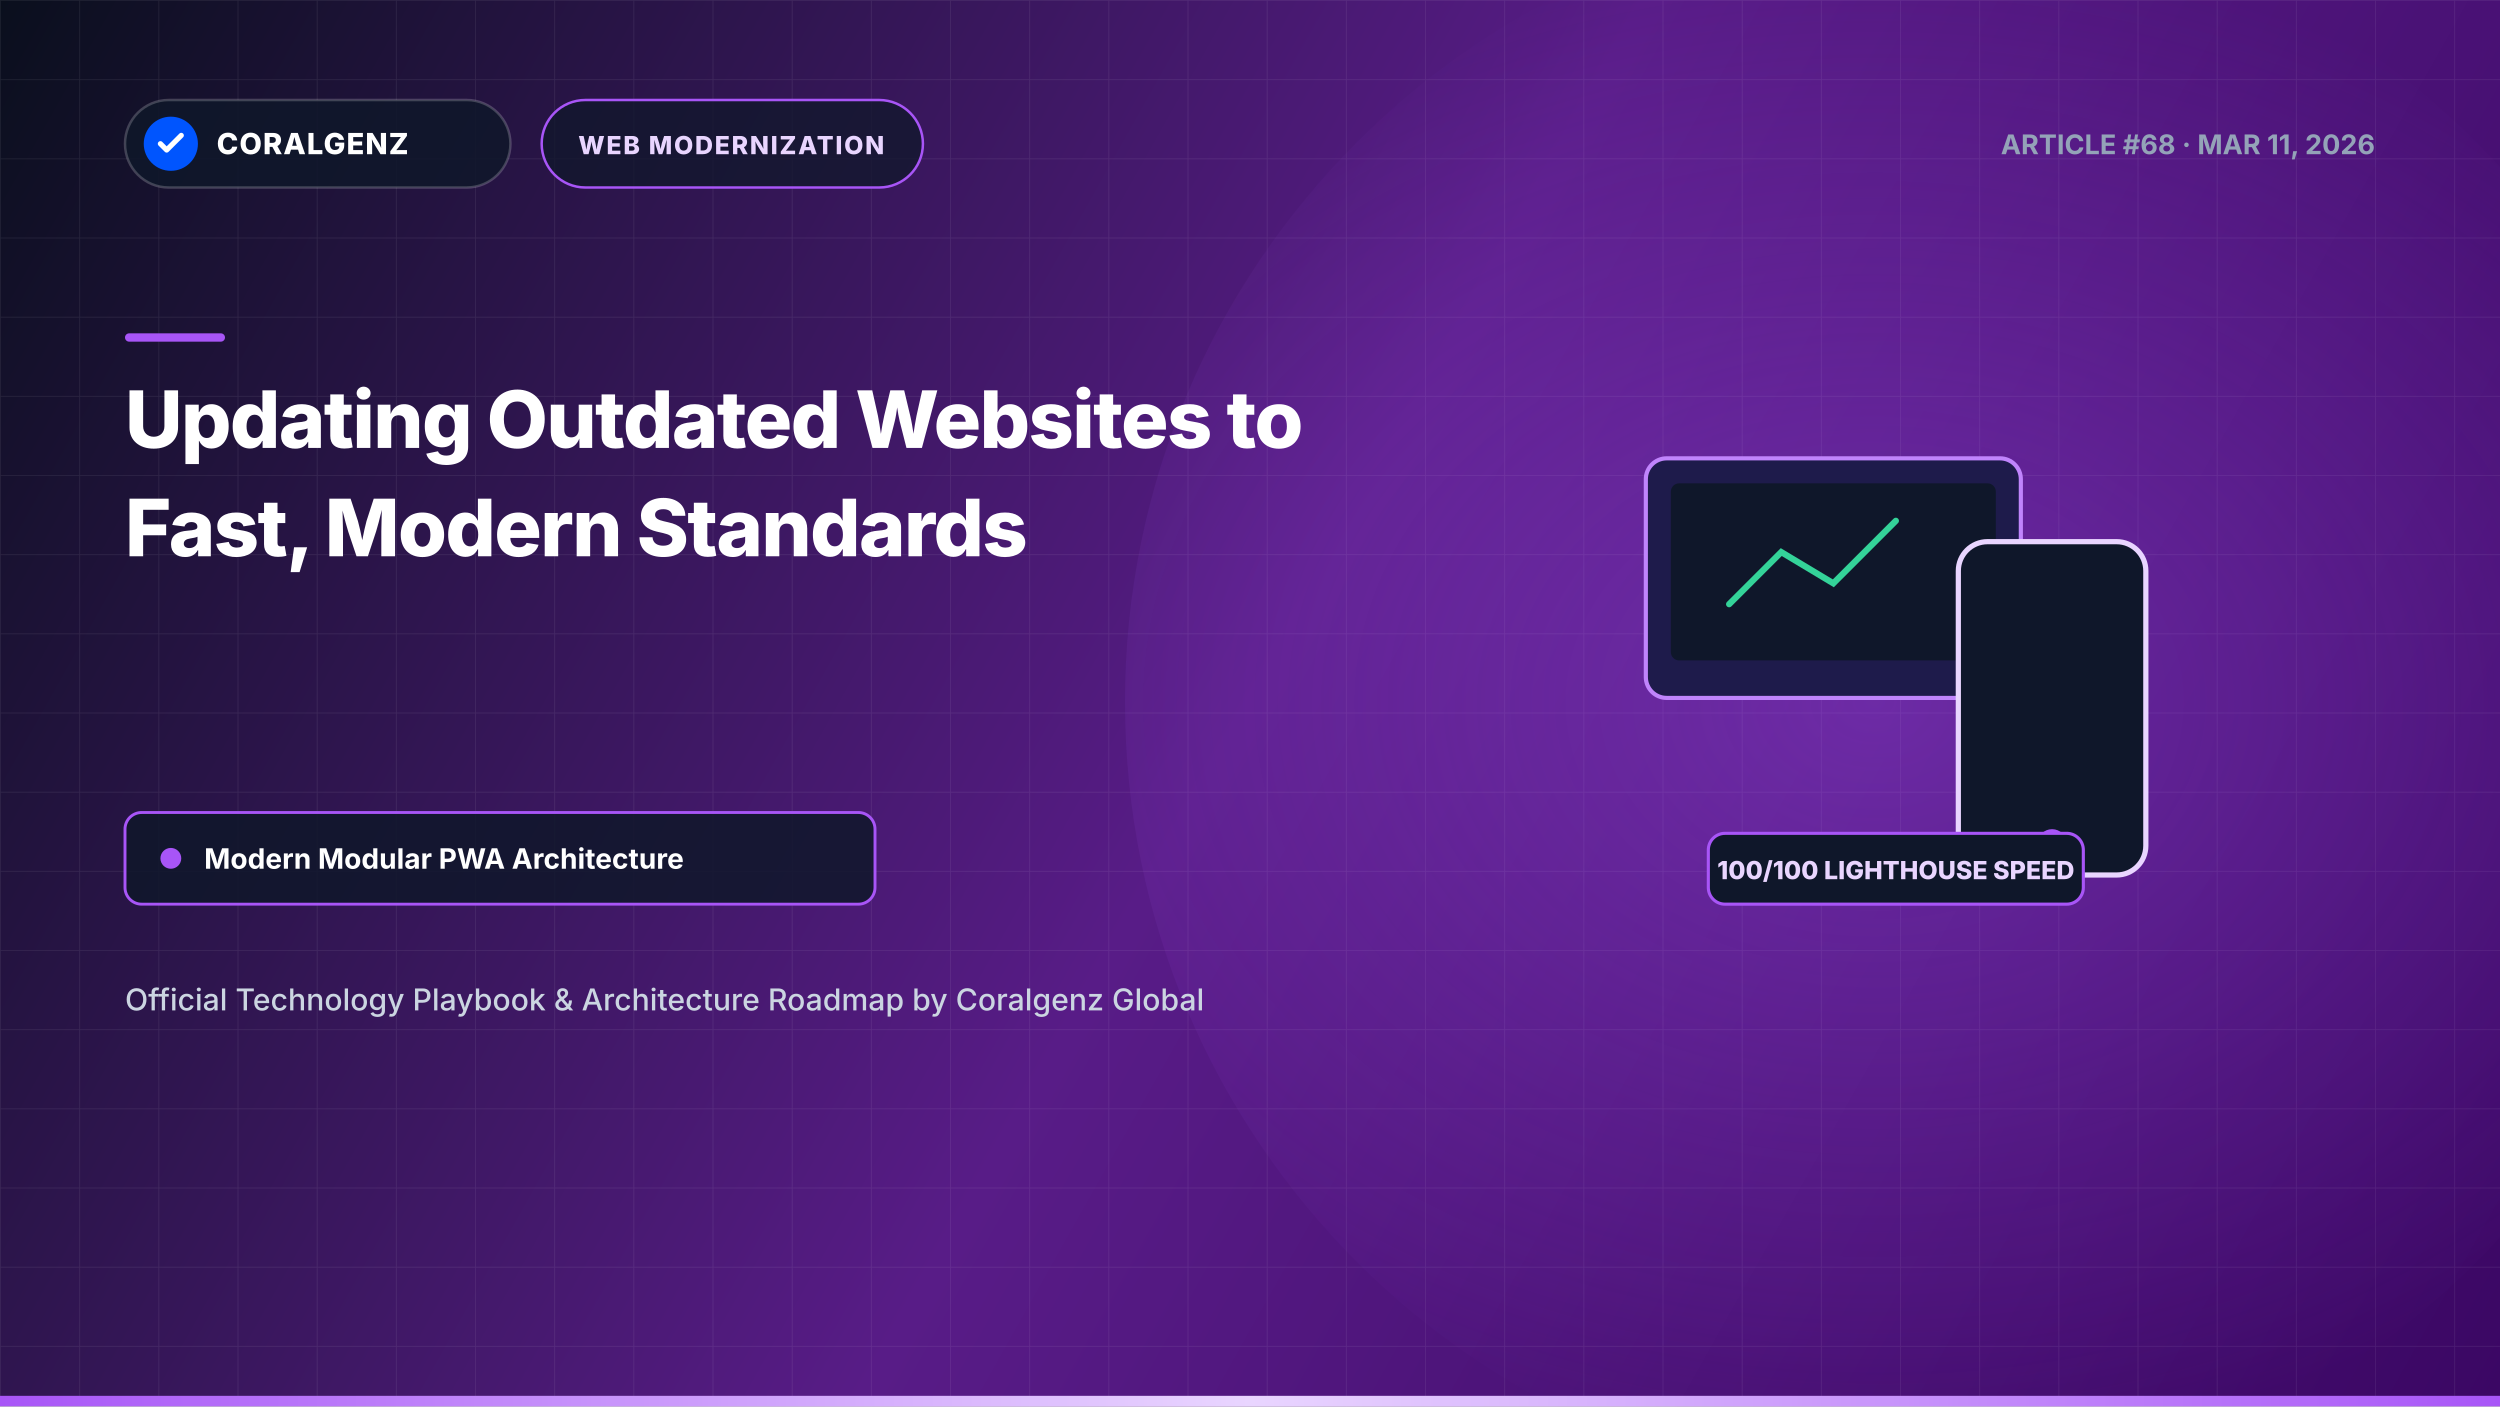
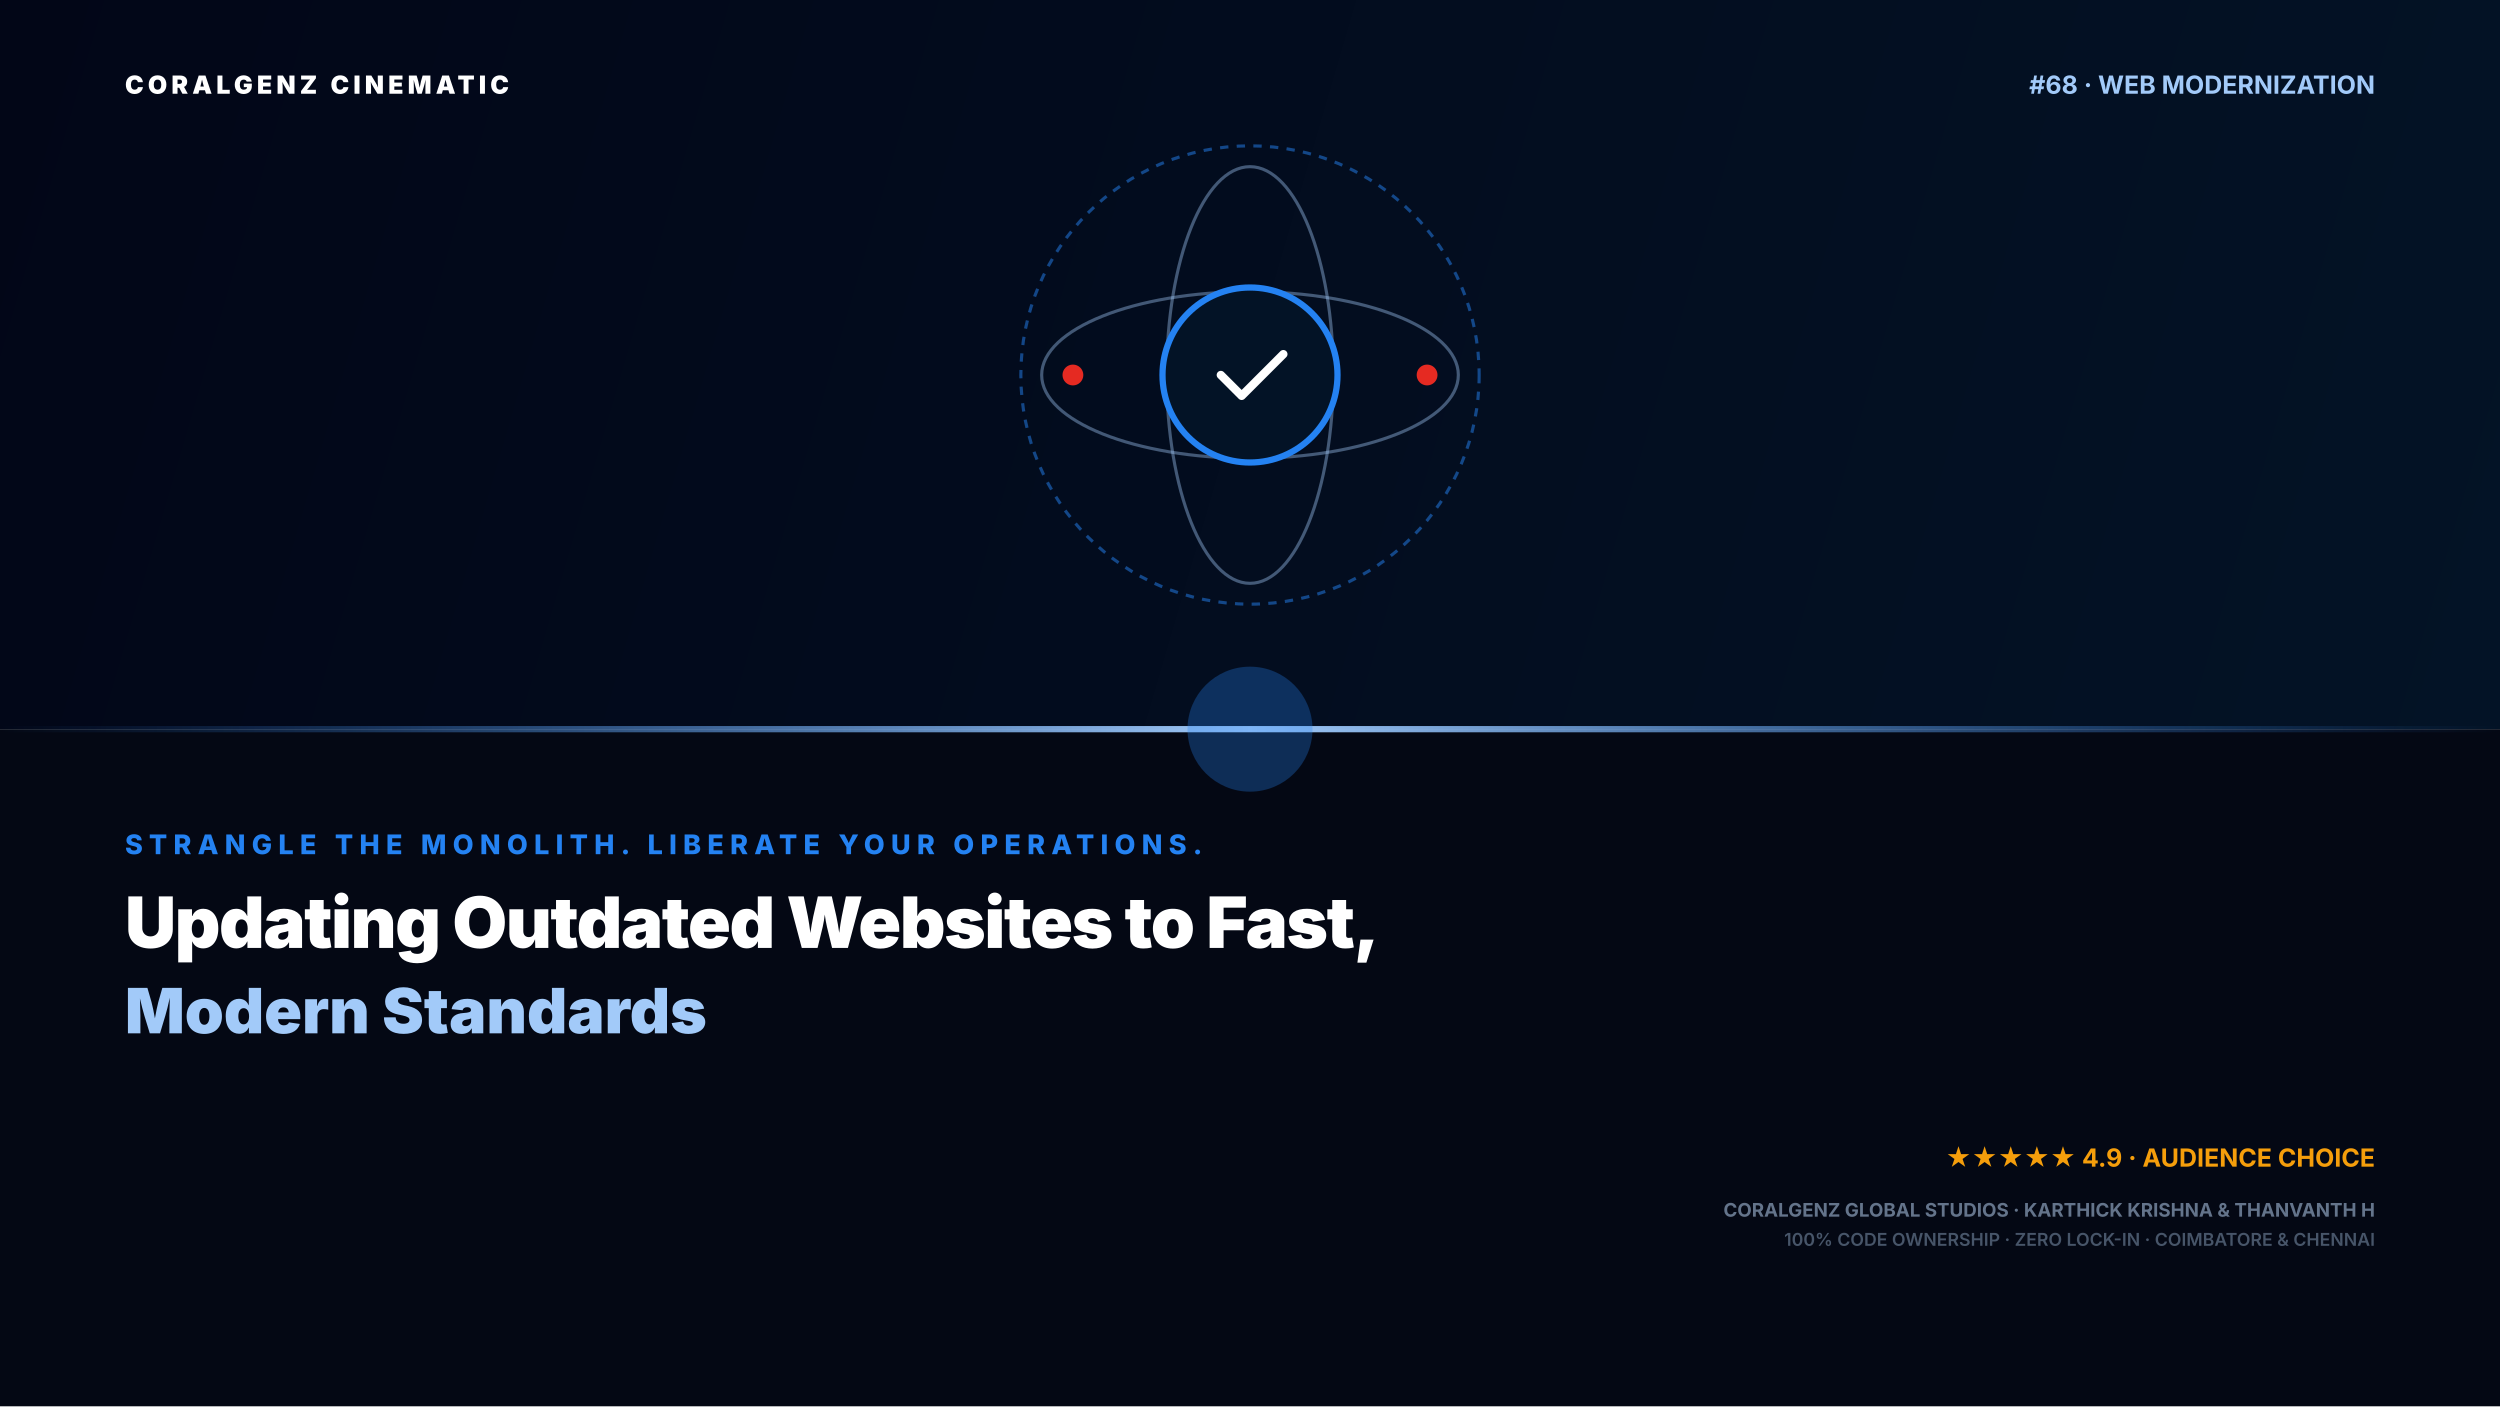
<svg xmlns="http://www.w3.org/2000/svg" width="1200" height="675" viewBox="0 0 1200 675" fill="none">
  <defs>
-     <linearGradient id="bg-68" x1="0" y1="0" x2="1200" y2="675" gradientUnits="userSpaceOnUse">
-       <stop stop-color="#0a0f1d" />
-       <stop offset="0.5" stop-color="#581c87" />
-       <stop offset="1" stop-color="#3b0764" />
+     <linearGradient id="bg-top-68" x1="0" y1="0" x2="1200" y2="350" gradientUnits="userSpaceOnUse">
+       <stop stop-color="#020617" />
+       <stop offset="1" stop-color="#031326" />
    </linearGradient>
-     <radialGradient id="glow-68" cx="0" cy="0" r="1" gradientUnits="userSpaceOnUse" gradientTransform="translate(900 337) rotate(90) scale(360 480)">
-       <stop stop-color="#a855f7" stop-opacity="0.35" />
-       <stop offset="1" stop-color="#a855f7" stop-opacity="0" />
-     </radialGradient>
-     <linearGradient id="line-grad-68" x1="0" y1="0" x2="1200" y2="0" gradientUnits="userSpaceOnUse">
-       <stop stop-color="#a855f7" />
-       <stop offset="0.5" stop-color="#e9d5ff" />
-       <stop offset="1" stop-color="#a855f7" />
+     <linearGradient id="horiz-68" x1="0" y1="350" x2="1200" y2="350" gradientUnits="userSpaceOnUse">
+       <stop stop-color="#2482f2" stop-opacity="0" />
+       <stop offset="0.5" stop-color="#a2caf9" stop-opacity="1" />
+       <stop offset="1" stop-color="#2482f2" stop-opacity="0" />
    </linearGradient>
-     <pattern id="grid-68" width="38" height="38" patternUnits="userSpaceOnUse">
-       <path d="M 38 0 L 0 0 0 38" fill="none" stroke="#ffffff" stroke-width="0.75" opacity="0.08" />
-     </pattern>
  </defs>
-   <rect width="1200" height="675" fill="url(#bg-68)" />
-   <rect width="1200" height="675" fill="url(#grid-68)" />
-   <circle cx="920" cy="337" r="380" fill="url(#glow-68)" />
-   <g transform="translate(60, 48)">
-     <rect width="185" height="42" rx="21" fill="rgba(15, 23, 42, 0.85)" stroke="rgba(255, 255, 255, 0.2)" stroke-width="1.2" />
-     <circle cx="22" cy="21" r="13" fill="#0055fe" />
-     <path d="M 17 21 L 20 24 L 27 17" stroke="#ffffff" stroke-width="2.5" stroke-linecap="round" stroke-linejoin="round" />
-     <text x="44" y="26" font-family="'Satoshi', 'Inter', -apple-system, sans-serif" font-size="14" font-weight="800" fill="#ffffff" letter-spacing="0.5">CORALGENZ</text>
-     <rect x="200" y="0" width="183" height="42" rx="21" fill="rgba(15, 23, 42, 0.75)" stroke="#a855f7" stroke-width="1.2" />
-     <text x="291" y="26" font-family="'Inter', sans-serif" font-size="12" font-weight="800" fill="#e9d5ff" letter-spacing="0.8" text-anchor="middle">WEB MODERNIZATION</text>
-     <text x="1080" y="26" text-anchor="end" font-family="'JetBrains Mono', 'Inter', monospace" font-size="13" font-weight="700" fill="#94a3b8">ARTICLE #68 · MAR 11, 2026</text>
+   <rect width="1200" height="350" fill="url(#bg-top-68)" />
+   <rect y="350" width="1200" height="325" fill="#040814" />
+   <line x1="0" y1="350" x2="1200" y2="350" stroke="url(#horiz-68)" stroke-width="3" />
+   <circle cx="600" cy="350" r="30" fill="#2482f2" opacity="0.3" />
+   <g transform="translate(600, 180)">
+     <circle cx="0" cy="0" r="110" stroke="#2482f2" stroke-width="1.5" stroke-dasharray="4 4" opacity="0.5" />
+     <ellipse cx="0" cy="0" rx="100" ry="40" stroke="#a2caf9" stroke-width="1.5" opacity="0.4" />
+     <ellipse cx="0" cy="0" rx="40" ry="100" stroke="#a2caf9" stroke-width="1.5" opacity="0.4" />
+     <circle cx="0" cy="0" r="42" fill="#031326" stroke="#2482f2" stroke-width="3" />
+     <path d="M -14 0 L -4 10 L 16 -10" stroke="#ffffff" stroke-width="4" stroke-linecap="round" stroke-linejoin="round" />
+     <circle cx="-85" cy="0" r="5" fill="#e52a22" />
+     <circle cx="85" cy="0" r="5" fill="#e52a22" />
  </g>
-   <g transform="translate(60, 160)">
-     <rect x="0" y="0" width="48" height="4" rx="2" fill="#a855f7" />
-     <text x="0" y="55" font-family="'Satoshi', 'Inter', -apple-system, sans-serif" font-size="38" font-weight="800" fill="#ffffff" letter-spacing="-0.02em">
-       <tspan x="0" dy="0">Updating Outdated Websites to</tspan>
-       <tspan x="0" dy="52">Fast, Modern Standards</tspan>
-       <tspan x="0" dy="52" />
-     </text>
-     <g transform="translate(0, 230)">
-       <rect width="360" height="44" rx="8" fill="rgba(15, 23, 42, 0.85)" stroke="#a855f7" stroke-width="1.4" />
-       <circle cx="22" cy="22" r="5" fill="#a855f7" />
-       <text x="38" y="27" font-family="'Inter', sans-serif" font-size="13.5" font-weight="700" fill="#ffffff">Modern Modular PWA Architecture</text>
-     </g>
-     <text x="0" y="325" font-family="'Inter', sans-serif" font-size="14.5" font-weight="500" fill="#cbd5e1">
-       Official Technology Playbook &amp; Architecture Roadmap by Coralgenz Global
-     </text>
+   <g transform="translate(60, 45)">
+     <text x="0" y="0" font-family="'Inter', sans-serif" font-size="12" font-weight="900" fill="#ffffff" letter-spacing="2">CORALGENZ CINEMATIC</text>
+     <text x="1080" y="0" font-family="'Inter', monospace" font-size="12" font-weight="700" fill="#a2caf9" text-anchor="end">#68 · WEB MODERNIZATION</text>
  </g>
-   <g transform="translate(730, 130)">
-     <g transform="translate(30, 20)">
-       <rect x="30" y="70" width="180" height="115" rx="10" fill="#1e1b4b" stroke="#c084fc" stroke-width="2" />
-       <rect x="42" y="82" width="156" height="85" rx="4" fill="#0f172a" />
-       <rect x="180" y="110" width="90" height="160" rx="14" fill="#0f172a" stroke="#e9d5ff" stroke-width="2.5" />
-       <circle cx="225" cy="255" r="7" fill="#a855f7" />
-       <path d="M 70 140 L 95 115 L 120 130 L 150 100" stroke="#34d399" stroke-width="3" stroke-linecap="round" fill="none" />
-       <rect x="60" y="250" width="180" height="34" rx="8" fill="#0f172a" stroke="#a855f7" stroke-width="1.5" />
-       <text x="150" y="272" font-family="'Inter', sans-serif" font-size="12" font-weight="800" fill="#e9d5ff" text-anchor="middle">100/100 LIGHTHOUSE SPEED</text>
-     </g>
+   <g transform="translate(60, 410)">
+     <text x="0" y="0" font-family="'Inter', sans-serif" font-size="13" font-weight="800" fill="#2482f2" letter-spacing="3">STRANGLE THE MONOLITH. LIBERATE YOUR OPERATIONS.</text>
+     <text x="0" y="45" font-family="'Satoshi', 'Inter', sans-serif" font-size="34" font-weight="900" fill="#ffffff" letter-spacing="-0.02em">Updating Outdated Websites to Fast,</text>
+     <text x="0" y="86" font-family="'Satoshi', 'Inter', sans-serif" font-size="30" font-weight="900" fill="#a2caf9">Modern Standards</text>
  </g>
-   <rect x="0" y="670" width="1200" height="5" fill="url(#line-grad-68)" />
+   <g transform="translate(1140, 560)">
+     <text x="0" y="0" font-family="'Inter', sans-serif" font-size="12" font-weight="700" fill="#f59e0b" text-anchor="end">★★★★★ 4.9 · AUDIENCE CHOICE</text>
+     <text x="0" y="24" font-family="'Inter', sans-serif" font-size="9" font-weight="700" fill="#64748b" text-anchor="end">CORALGENZ GLOBAL STUDIOS · KARTHICK KRISHNA &amp; THANVANTH H</text>
+     <text x="0" y="38" font-family="'Inter', sans-serif" font-size="8.5" font-weight="600" fill="#475569" text-anchor="end">100% CODE OWNERSHIP · ZERO LOCK-IN · COIMBATORE &amp; CHENNAI</text>
+   </g>
</svg>
